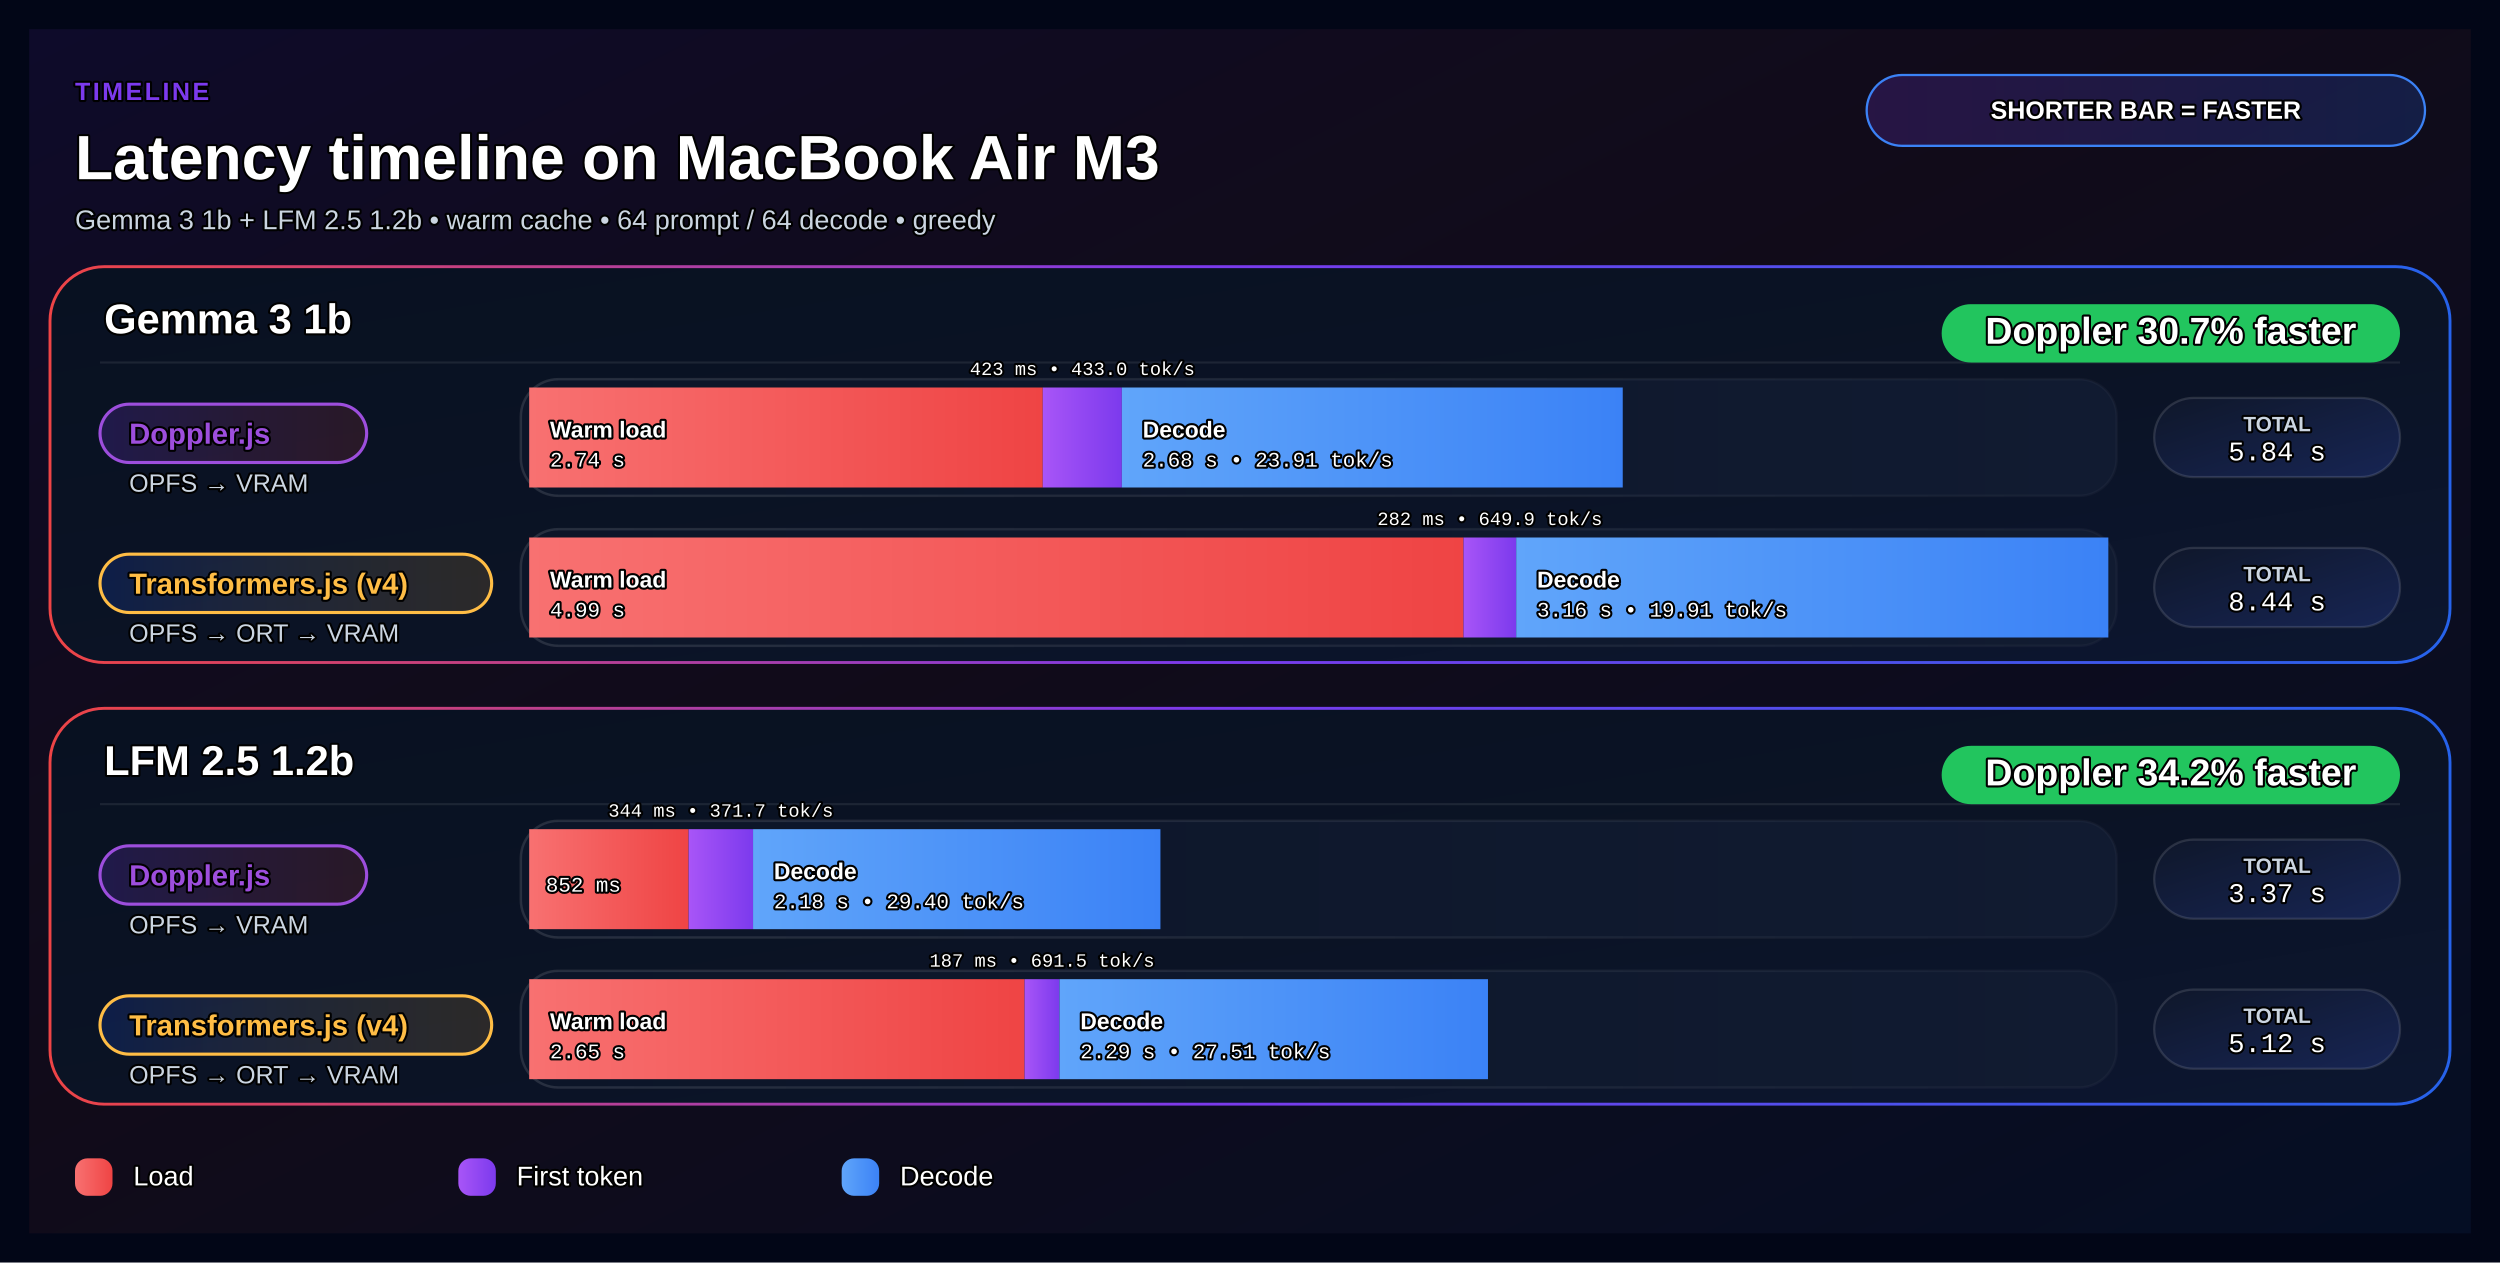
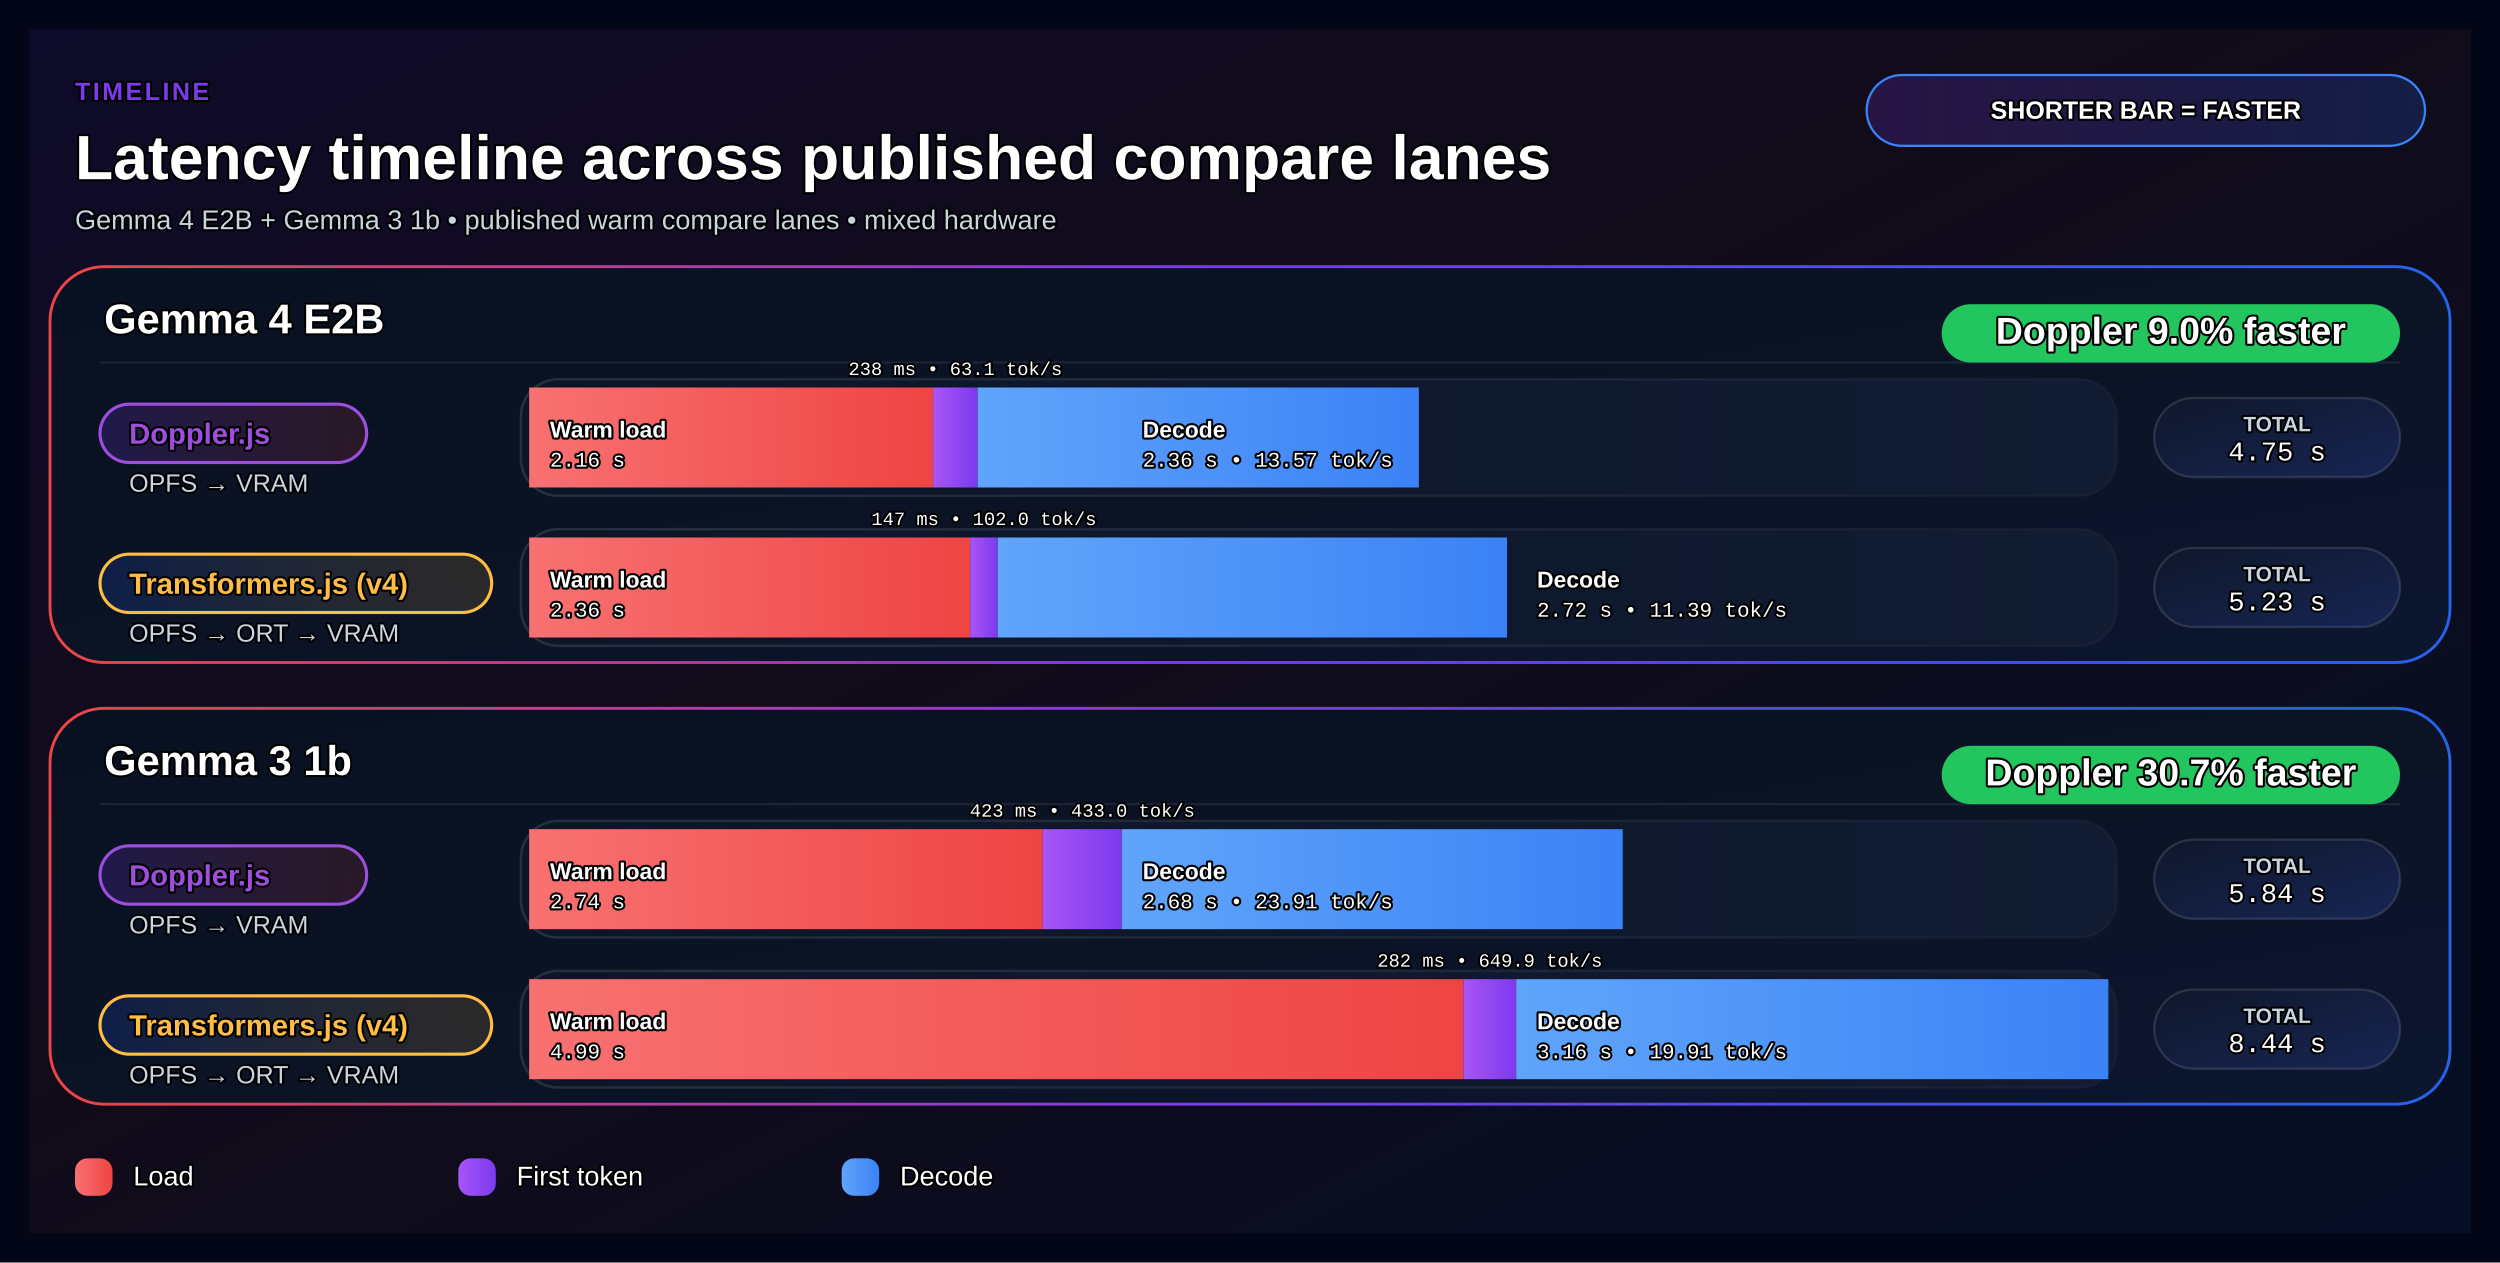
<svg xmlns="http://www.w3.org/2000/svg" width="1200" height="606" viewBox="0 0 1200 606" role="img" aria-labelledby="chart-title-1 chart-desc-1">
  <defs>
    <style>
  text { paint-order: stroke fill; stroke: #000000; stroke-width: 2px; stroke-linejoin: round; }
</style>
  </defs>
  <rect x="0" y="0" width="1200" height="606" fill="#020617" />
  <rect x="14" y="14" width="1172" height="578" rx="0" fill="#020817" fill-opacity="0.50" stroke="none" />
  <defs>
    <linearGradient id="phase-canvas-glow" x1="0%" y1="0%" x2="100%" y2="100%">
      <stop offset="0%" stop-color="#7c3aed18" />
      <stop offset="45%" stop-color="#ef444410" />
      <stop offset="100%" stop-color="#2563eb12" />
    </linearGradient>
    <linearGradient id="phase-workload-panel" x1="0%" y1="0%" x2="100%" y2="100%">
      <stop offset="0%" stop-color="#081121" />
      <stop offset="55%" stop-color="#0b1325" />
      <stop offset="100%" stop-color="#0c1630" />
    </linearGradient>
    <linearGradient id="phase-workload-stroke" x1="0%" y1="0%" x2="100%" y2="0%">
      <stop offset="0%" stop-color="#ef4444" />
      <stop offset="48%" stop-color="#7c3aed" />
      <stop offset="100%" stop-color="#2563eb" />
    </linearGradient>
    <linearGradient id="phase-track-fill" x1="0%" y1="0%" x2="100%" y2="0%">
      <stop offset="0%" stop-color="#0c1528" />
      <stop offset="100%" stop-color="#111b31" />
    </linearGradient>
    <linearGradient id="phase-track-stroke" x1="0%" y1="0%" x2="100%" y2="0%">
      <stop offset="0%" stop-color="#ffffff1d" />
      <stop offset="100%" stop-color="#ffffff08" />
    </linearGradient>
    <linearGradient id="phase-load-grad" x1="0%" y1="0%" x2="100%" y2="0%">
      <stop offset="0%" stop-color="#f87171" />
      <stop offset="100%" stop-color="#ef4444" />
    </linearGradient>
    <linearGradient id="phase-prefill-grad" x1="0%" y1="0%" x2="100%" y2="0%">
      <stop offset="0%" stop-color="#a855f7" />
      <stop offset="100%" stop-color="#7c3aed" />
    </linearGradient>
    <linearGradient id="phase-decode-grad" x1="0%" y1="0%" x2="100%" y2="0%">
      <stop offset="0%" stop-color="#60a5fa" />
      <stop offset="100%" stop-color="#3b82f6" />
    </linearGradient>
    <linearGradient id="phase-doppler-chip" x1="0%" y1="0%" x2="100%" y2="0%">
      <stop offset="0%" stop-color="#7c3aed33" />
      <stop offset="100%" stop-color="#ef444422" />
    </linearGradient>
    <linearGradient id="phase-transformers-chip" x1="0%" y1="0%" x2="100%" y2="0%">
      <stop offset="0%" stop-color="#1d4ed833" />
      <stop offset="100%" stop-color="#ffbd4522" />
    </linearGradient>
    <linearGradient id="phase-total-pill" x1="0%" y1="0%" x2="100%" y2="100%">
      <stop offset="0%" stop-color="#0f172a" />
      <stop offset="100%" stop-color="#172554" />
    </linearGradient>
    <linearGradient id="phase-winner-pill" x1="0%" y1="0%" x2="100%" y2="0%">
      <stop offset="0%" stop-color="#7c3aed33" />
      <stop offset="100%" stop-color="#2563eb33" />
    </linearGradient>
  </defs>
  <rect x="14" y="14" width="1172" height="578" fill="url(#phase-canvas-glow)" stroke="none" />
  <text x="36" y="48" fill="#7c3aed" font-family="'Segoe UI', 'Helvetica Neue', Arial, sans-serif" font-size="12" font-weight="bold" letter-spacing="1.2" stroke="none">TIMELINE</text>
-   <text x="36" y="86" fill="#ffffff" font-family="'Segoe UI', 'Helvetica Neue', Arial, sans-serif" font-size="30" font-weight="bold" stroke="none">Latency timeline on MacBook Air M3</text>
-   <text x="36" y="110" fill="#cbd5e1" font-family="'Segoe UI', 'Helvetica Neue', Arial, sans-serif" font-size="13" stroke="none">Gemma 3 1b + LFM 2.5 1.2b • warm cache • 64 prompt / 64 decode • greedy</text>
+   <text x="36" y="86" fill="#ffffff" font-family="'Segoe UI', 'Helvetica Neue', Arial, sans-serif" font-size="30" font-weight="bold" stroke="none">Latency timeline across published compare lanes</text>
+   <text x="36" y="110" fill="#cbd5e1" font-family="'Segoe UI', 'Helvetica Neue', Arial, sans-serif" font-size="13" stroke="none">Gemma 4 E2B + Gemma 3 1b • published warm compare lanes • mixed hardware</text>
  <rect x="896" y="36" width="268" height="34" rx="17" fill="url(#phase-winner-pill)" stroke="#3b82f6" stroke-width="1.1" />
  <text x="1030" y="57" text-anchor="middle" fill="#ffffff" font-family="'Segoe UI', 'Helvetica Neue', Arial, sans-serif" font-size="12" font-weight="bold" stroke="none">SHORTER BAR = FASTER</text>
  <rect x="24" y="128" width="1152" height="190" rx="26" fill="url(#phase-workload-panel)" stroke="url(#phase-workload-stroke)" stroke-width="1.4" />
  <line x1="48" y1="174" x2="1152" y2="174" stroke="#ffffff14" stroke-width="1" />
-   <text x="50" y="160" fill="#ffffff" font-family="'Segoe UI', 'Helvetica Neue', Arial, sans-serif" font-size="20" font-weight="bold" stroke="none">Gemma 3 1b</text>
+   <text x="50" y="160" fill="#ffffff" font-family="'Segoe UI', 'Helvetica Neue', Arial, sans-serif" font-size="20" font-weight="bold" stroke="none">Gemma 4 E2B</text>
  <rect x="932" y="146" width="220" height="28" rx="14" fill="#22c55e" stroke="none" />
-   <text x="1042" y="165" text-anchor="middle" fill="#ffffff" font-family="'Segoe UI', 'Helvetica Neue', Arial, sans-serif" font-size="18" font-weight="bold" stroke="none">Doppler 30.7% faster</text>
+   <text x="1042" y="165" text-anchor="middle" fill="#ffffff" font-family="'Segoe UI', 'Helvetica Neue', Arial, sans-serif" font-size="18" font-weight="bold" stroke="none">Doppler 9.0% faster</text>
  <rect x="48" y="194" width="128" height="28" rx="14" fill="url(#phase-doppler-chip)" stroke="#9d4edd" stroke-width="1.5" />
  <text x="62" y="213" fill="#9d4edd" font-family="'Segoe UI', 'Helvetica Neue', Arial, sans-serif" font-size="14" font-weight="bold" stroke="none">Doppler.js</text>
  <text x="62" y="236" fill="#cbd5e1" font-family="'Segoe UI', 'Helvetica Neue', Arial, sans-serif" font-size="12" stroke="none">OPFS → VRAM</text>
  <rect x="250" y="182" width="766" height="56" rx="18" fill="url(#phase-track-fill)" stroke="url(#phase-track-stroke)" stroke-width="1.2" />
-   <rect x="254" y="186" width="246.531" height="48" fill="url(#phase-load-grad)" />
+   <rect x="254" y="186" width="193.901" height="48" fill="url(#phase-load-grad)" />
  <text x="264" y="210" fill="#ffffff" font-family="'Segoe UI', 'Helvetica Neue', Arial, sans-serif" font-size="11" font-weight="bold">Warm load</text>
-   <text x="264" y="224" fill="#ffffff" font-family="SFMono-Regular, Menlo, Consolas, 'Liberation Mono', monospace" font-size="10">2.74 s</text>
-   <rect x="500.531" y="186" width="37.962" height="48" fill="url(#phase-prefill-grad)" />
-   <text x="519.512" y="180" text-anchor="middle" fill="#ffffff" font-family="SFMono-Regular, Menlo, Consolas, 'Liberation Mono', monospace" font-size="9">423 ms • 433.0 tok/s</text>
-   <rect x="538.493" y="186" width="240.423" height="48" fill="url(#phase-decode-grad)" />
+   <text x="264" y="224" fill="#ffffff" font-family="SFMono-Regular, Menlo, Consolas, 'Liberation Mono', monospace" font-size="10">2.16 s</text>
+   <rect x="447.901" y="186" width="21.341" height="48" fill="url(#phase-prefill-grad)" />
+   <text x="458.571" y="180" text-anchor="middle" fill="#ffffff" font-family="SFMono-Regular, Menlo, Consolas, 'Liberation Mono', monospace" font-size="9">238 ms • 63.1 tok/s</text>
+   <rect x="469.242" y="186" width="211.798" height="48" fill="url(#phase-decode-grad)" />
  <text x="548.493" y="210" fill="#ffffff" font-family="'Segoe UI', 'Helvetica Neue', Arial, sans-serif" font-size="11" font-weight="bold">Decode</text>
-   <text x="548.493" y="224" fill="#ffffff" font-family="SFMono-Regular, Menlo, Consolas, 'Liberation Mono', monospace" font-size="10">2.68 s • 23.91 tok/s</text>
+   <text x="548.493" y="224" fill="#ffffff" font-family="SFMono-Regular, Menlo, Consolas, 'Liberation Mono', monospace" font-size="10">2.36 s • 13.57 tok/s</text>
  <rect x="1034" y="191" width="118" height="38" rx="19" fill="url(#phase-total-pill)" stroke="#ffffff1f" stroke-width="1.1" />
  <text x="1093" y="207" text-anchor="middle" fill="#cbd5e1" font-family="'Segoe UI', 'Helvetica Neue', Arial, sans-serif" font-size="10" font-weight="bold" stroke="none">TOTAL</text>
-   <text x="1093" y="221" text-anchor="middle" fill="#ffffff" font-family="SFMono-Regular, Menlo, Consolas, 'Liberation Mono', monospace" font-size="13">5.84 s</text>
+   <text x="1093" y="221" text-anchor="middle" fill="#ffffff" font-family="SFMono-Regular, Menlo, Consolas, 'Liberation Mono', monospace" font-size="13">4.75 s</text>
  <rect x="48" y="266" width="188" height="28" rx="14" fill="url(#phase-transformers-chip)" stroke="#ffbd45" stroke-width="1.5" />
  <text x="62" y="285" fill="#ffbd45" font-family="'Segoe UI', 'Helvetica Neue', Arial, sans-serif" font-size="14" font-weight="bold" stroke="none">Transformers.js (v4)</text>
  <text x="62" y="308" fill="#cbd5e1" font-family="'Segoe UI', 'Helvetica Neue', Arial, sans-serif" font-size="12" stroke="none">OPFS → ORT → VRAM</text>
  <rect x="250" y="254" width="766" height="56" rx="18" fill="url(#phase-track-fill)" stroke="url(#phase-track-stroke)" stroke-width="1.2" />
-   <rect x="254" y="258" width="448.478" height="48" fill="url(#phase-load-grad)" />
+   <rect x="254" y="258" width="211.683" height="48" fill="url(#phase-load-grad)" />
  <text x="264" y="282" fill="#ffffff" font-family="'Segoe UI', 'Helvetica Neue', Arial, sans-serif" font-size="11" font-weight="bold">Warm load</text>
-   <text x="264" y="296" fill="#ffffff" font-family="SFMono-Regular, Menlo, Consolas, 'Liberation Mono', monospace" font-size="10">4.99 s</text>
-   <rect x="702.478" y="258" width="25.295" height="48" fill="url(#phase-prefill-grad)" />
-   <text x="715.126" y="252" text-anchor="middle" fill="#ffffff" font-family="SFMono-Regular, Menlo, Consolas, 'Liberation Mono', monospace" font-size="9">282 ms • 649.9 tok/s</text>
-   <rect x="727.774" y="258" width="284.226" height="48" fill="url(#phase-decode-grad)" />
+   <text x="264" y="296" fill="#ffffff" font-family="SFMono-Regular, Menlo, Consolas, 'Liberation Mono', monospace" font-size="10">2.36 s</text>
+   <rect x="465.683" y="258" width="13.204" height="48" fill="url(#phase-prefill-grad)" />
+   <text x="472.285" y="252" text-anchor="middle" fill="#ffffff" font-family="SFMono-Regular, Menlo, Consolas, 'Liberation Mono', monospace" font-size="9">147 ms • 102.0 tok/s</text>
+   <rect x="478.887" y="258" width="244.488" height="48" fill="url(#phase-decode-grad)" />
  <text x="737.774" y="282" fill="#ffffff" font-family="'Segoe UI', 'Helvetica Neue', Arial, sans-serif" font-size="11" font-weight="bold">Decode</text>
-   <text x="737.774" y="296" fill="#ffffff" font-family="SFMono-Regular, Menlo, Consolas, 'Liberation Mono', monospace" font-size="10">3.16 s • 19.91 tok/s</text>
+   <text x="737.774" y="296" fill="#ffffff" font-family="SFMono-Regular, Menlo, Consolas, 'Liberation Mono', monospace" font-size="10">2.72 s • 11.39 tok/s</text>
  <rect x="1034" y="263" width="118" height="38" rx="19" fill="url(#phase-total-pill)" stroke="#ffffff1f" stroke-width="1.1" />
  <text x="1093" y="279" text-anchor="middle" fill="#cbd5e1" font-family="'Segoe UI', 'Helvetica Neue', Arial, sans-serif" font-size="10" font-weight="bold" stroke="none">TOTAL</text>
-   <text x="1093" y="293" text-anchor="middle" fill="#ffffff" font-family="SFMono-Regular, Menlo, Consolas, 'Liberation Mono', monospace" font-size="13">8.44 s</text>
+   <text x="1093" y="293" text-anchor="middle" fill="#ffffff" font-family="SFMono-Regular, Menlo, Consolas, 'Liberation Mono', monospace" font-size="13">5.23 s</text>
  <rect x="24" y="340" width="1152" height="190" rx="26" fill="url(#phase-workload-panel)" stroke="url(#phase-workload-stroke)" stroke-width="1.4" />
  <line x1="48" y1="386" x2="1152" y2="386" stroke="#ffffff14" stroke-width="1" />
-   <text x="50" y="372" fill="#ffffff" font-family="'Segoe UI', 'Helvetica Neue', Arial, sans-serif" font-size="20" font-weight="bold" stroke="none">LFM 2.5 1.2b</text>
+   <text x="50" y="372" fill="#ffffff" font-family="'Segoe UI', 'Helvetica Neue', Arial, sans-serif" font-size="20" font-weight="bold" stroke="none">Gemma 3 1b</text>
  <rect x="932" y="358" width="220" height="28" rx="14" fill="#22c55e" stroke="none" />
-   <text x="1042" y="377" text-anchor="middle" fill="#ffffff" font-family="'Segoe UI', 'Helvetica Neue', Arial, sans-serif" font-size="18" font-weight="bold" stroke="none">Doppler 34.2% faster</text>
+   <text x="1042" y="377" text-anchor="middle" fill="#ffffff" font-family="'Segoe UI', 'Helvetica Neue', Arial, sans-serif" font-size="18" font-weight="bold" stroke="none">Doppler 30.7% faster</text>
  <rect x="48" y="406" width="128" height="28" rx="14" fill="url(#phase-doppler-chip)" stroke="#9d4edd" stroke-width="1.5" />
  <text x="62" y="425" fill="#9d4edd" font-family="'Segoe UI', 'Helvetica Neue', Arial, sans-serif" font-size="14" font-weight="bold" stroke="none">Doppler.js</text>
  <text x="62" y="448" fill="#cbd5e1" font-family="'Segoe UI', 'Helvetica Neue', Arial, sans-serif" font-size="12" stroke="none">OPFS → VRAM</text>
  <rect x="250" y="394" width="766" height="56" rx="18" fill="url(#phase-track-fill)" stroke="url(#phase-track-stroke)" stroke-width="1.2" />
-   <rect x="254" y="398" width="76.527" height="48" fill="url(#phase-load-grad)" />
-   <text x="262" y="428" fill="#ffffff" font-family="SFMono-Regular, Menlo, Consolas, 'Liberation Mono', monospace" font-size="10">852 ms</text>
-   <rect x="330.527" y="398" width="30.938" height="48" fill="url(#phase-prefill-grad)" />
-   <text x="345.996" y="392" text-anchor="middle" fill="#ffffff" font-family="SFMono-Regular, Menlo, Consolas, 'Liberation Mono', monospace" font-size="9">344 ms • 371.7 tok/s</text>
-   <rect x="361.464" y="398" width="195.543" height="48" fill="url(#phase-decode-grad)" />
-   <text x="371.464" y="422" fill="#ffffff" font-family="'Segoe UI', 'Helvetica Neue', Arial, sans-serif" font-size="11" font-weight="bold">Decode</text>
-   <text x="371.464" y="436" fill="#ffffff" font-family="SFMono-Regular, Menlo, Consolas, 'Liberation Mono', monospace" font-size="10">2.18 s • 29.40 tok/s</text>
+   <rect x="254" y="398" width="246.531" height="48" fill="url(#phase-load-grad)" />
+   <text x="264" y="422" fill="#ffffff" font-family="'Segoe UI', 'Helvetica Neue', Arial, sans-serif" font-size="11" font-weight="bold">Warm load</text>
+   <text x="264" y="436" fill="#ffffff" font-family="SFMono-Regular, Menlo, Consolas, 'Liberation Mono', monospace" font-size="10">2.74 s</text>
+   <rect x="500.531" y="398" width="37.962" height="48" fill="url(#phase-prefill-grad)" />
+   <text x="519.512" y="392" text-anchor="middle" fill="#ffffff" font-family="SFMono-Regular, Menlo, Consolas, 'Liberation Mono', monospace" font-size="9">423 ms • 433.0 tok/s</text>
+   <rect x="538.493" y="398" width="240.423" height="48" fill="url(#phase-decode-grad)" />
+   <text x="548.493" y="422" fill="#ffffff" font-family="'Segoe UI', 'Helvetica Neue', Arial, sans-serif" font-size="11" font-weight="bold">Decode</text>
+   <text x="548.493" y="436" fill="#ffffff" font-family="SFMono-Regular, Menlo, Consolas, 'Liberation Mono', monospace" font-size="10">2.68 s • 23.91 tok/s</text>
  <rect x="1034" y="403" width="118" height="38" rx="19" fill="url(#phase-total-pill)" stroke="#ffffff1f" stroke-width="1.1" />
  <text x="1093" y="419" text-anchor="middle" fill="#cbd5e1" font-family="'Segoe UI', 'Helvetica Neue', Arial, sans-serif" font-size="10" font-weight="bold" stroke="none">TOTAL</text>
-   <text x="1093" y="433" text-anchor="middle" fill="#ffffff" font-family="SFMono-Regular, Menlo, Consolas, 'Liberation Mono', monospace" font-size="13">3.37 s</text>
+   <text x="1093" y="433" text-anchor="middle" fill="#ffffff" font-family="SFMono-Regular, Menlo, Consolas, 'Liberation Mono', monospace" font-size="13">5.84 s</text>
  <rect x="48" y="478" width="188" height="28" rx="14" fill="url(#phase-transformers-chip)" stroke="#ffbd45" stroke-width="1.5" />
  <text x="62" y="497" fill="#ffbd45" font-family="'Segoe UI', 'Helvetica Neue', Arial, sans-serif" font-size="14" font-weight="bold" stroke="none">Transformers.js (v4)</text>
  <text x="62" y="520" fill="#cbd5e1" font-family="'Segoe UI', 'Helvetica Neue', Arial, sans-serif" font-size="12" stroke="none">OPFS → ORT → VRAM</text>
  <rect x="250" y="466" width="766" height="56" rx="18" fill="url(#phase-track-fill)" stroke="url(#phase-track-stroke)" stroke-width="1.2" />
-   <rect x="254" y="470" width="237.785" height="48" fill="url(#phase-load-grad)" />
+   <rect x="254" y="470" width="448.478" height="48" fill="url(#phase-load-grad)" />
  <text x="264" y="494" fill="#ffffff" font-family="'Segoe UI', 'Helvetica Neue', Arial, sans-serif" font-size="11" font-weight="bold">Warm load</text>
-   <text x="264" y="508" fill="#ffffff" font-family="SFMono-Regular, Menlo, Consolas, 'Liberation Mono', monospace" font-size="10">2.65 s</text>
-   <rect x="491.785" y="470" width="16.757" height="48" fill="url(#phase-prefill-grad)" />
-   <text x="500.164" y="464" text-anchor="middle" fill="#ffffff" font-family="SFMono-Regular, Menlo, Consolas, 'Liberation Mono', monospace" font-size="9">187 ms • 691.5 tok/s</text>
-   <rect x="508.543" y="470" width="205.684" height="48" fill="url(#phase-decode-grad)" />
-   <text x="518.543" y="494" fill="#ffffff" font-family="'Segoe UI', 'Helvetica Neue', Arial, sans-serif" font-size="11" font-weight="bold">Decode</text>
-   <text x="518.543" y="508" fill="#ffffff" font-family="SFMono-Regular, Menlo, Consolas, 'Liberation Mono', monospace" font-size="10">2.29 s • 27.51 tok/s</text>
+   <text x="264" y="508" fill="#ffffff" font-family="SFMono-Regular, Menlo, Consolas, 'Liberation Mono', monospace" font-size="10">4.99 s</text>
+   <rect x="702.478" y="470" width="25.295" height="48" fill="url(#phase-prefill-grad)" />
+   <text x="715.126" y="464" text-anchor="middle" fill="#ffffff" font-family="SFMono-Regular, Menlo, Consolas, 'Liberation Mono', monospace" font-size="9">282 ms • 649.9 tok/s</text>
+   <rect x="727.774" y="470" width="284.226" height="48" fill="url(#phase-decode-grad)" />
+   <text x="737.774" y="494" fill="#ffffff" font-family="'Segoe UI', 'Helvetica Neue', Arial, sans-serif" font-size="11" font-weight="bold">Decode</text>
+   <text x="737.774" y="508" fill="#ffffff" font-family="SFMono-Regular, Menlo, Consolas, 'Liberation Mono', monospace" font-size="10">3.16 s • 19.91 tok/s</text>
  <rect x="1034" y="475" width="118" height="38" rx="19" fill="url(#phase-total-pill)" stroke="#ffffff1f" stroke-width="1.1" />
  <text x="1093" y="491" text-anchor="middle" fill="#cbd5e1" font-family="'Segoe UI', 'Helvetica Neue', Arial, sans-serif" font-size="10" font-weight="bold" stroke="none">TOTAL</text>
-   <text x="1093" y="505" text-anchor="middle" fill="#ffffff" font-family="SFMono-Regular, Menlo, Consolas, 'Liberation Mono', monospace" font-size="13">5.12 s</text>
+   <text x="1093" y="505" text-anchor="middle" fill="#ffffff" font-family="SFMono-Regular, Menlo, Consolas, 'Liberation Mono', monospace" font-size="13">8.44 s</text>
  <rect x="36" y="556" width="18" height="18" rx="6" fill="url(#phase-load-grad)" />
  <text x="64" y="569" fill="#ffffff" font-family="'Segoe UI', 'Helvetica Neue', Arial, sans-serif" font-size="13" stroke="none">Load</text>
  <rect x="220" y="556" width="18" height="18" rx="6" fill="url(#phase-prefill-grad)" />
  <text x="248" y="569" fill="#ffffff" font-family="'Segoe UI', 'Helvetica Neue', Arial, sans-serif" font-size="13" stroke="none">First token</text>
  <rect x="404" y="556" width="18" height="18" rx="6" fill="url(#phase-decode-grad)" />
  <text x="432" y="569" fill="#ffffff" font-family="'Segoe UI', 'Helvetica Neue', Arial, sans-serif" font-size="13" stroke="none">Decode</text>
</svg>
